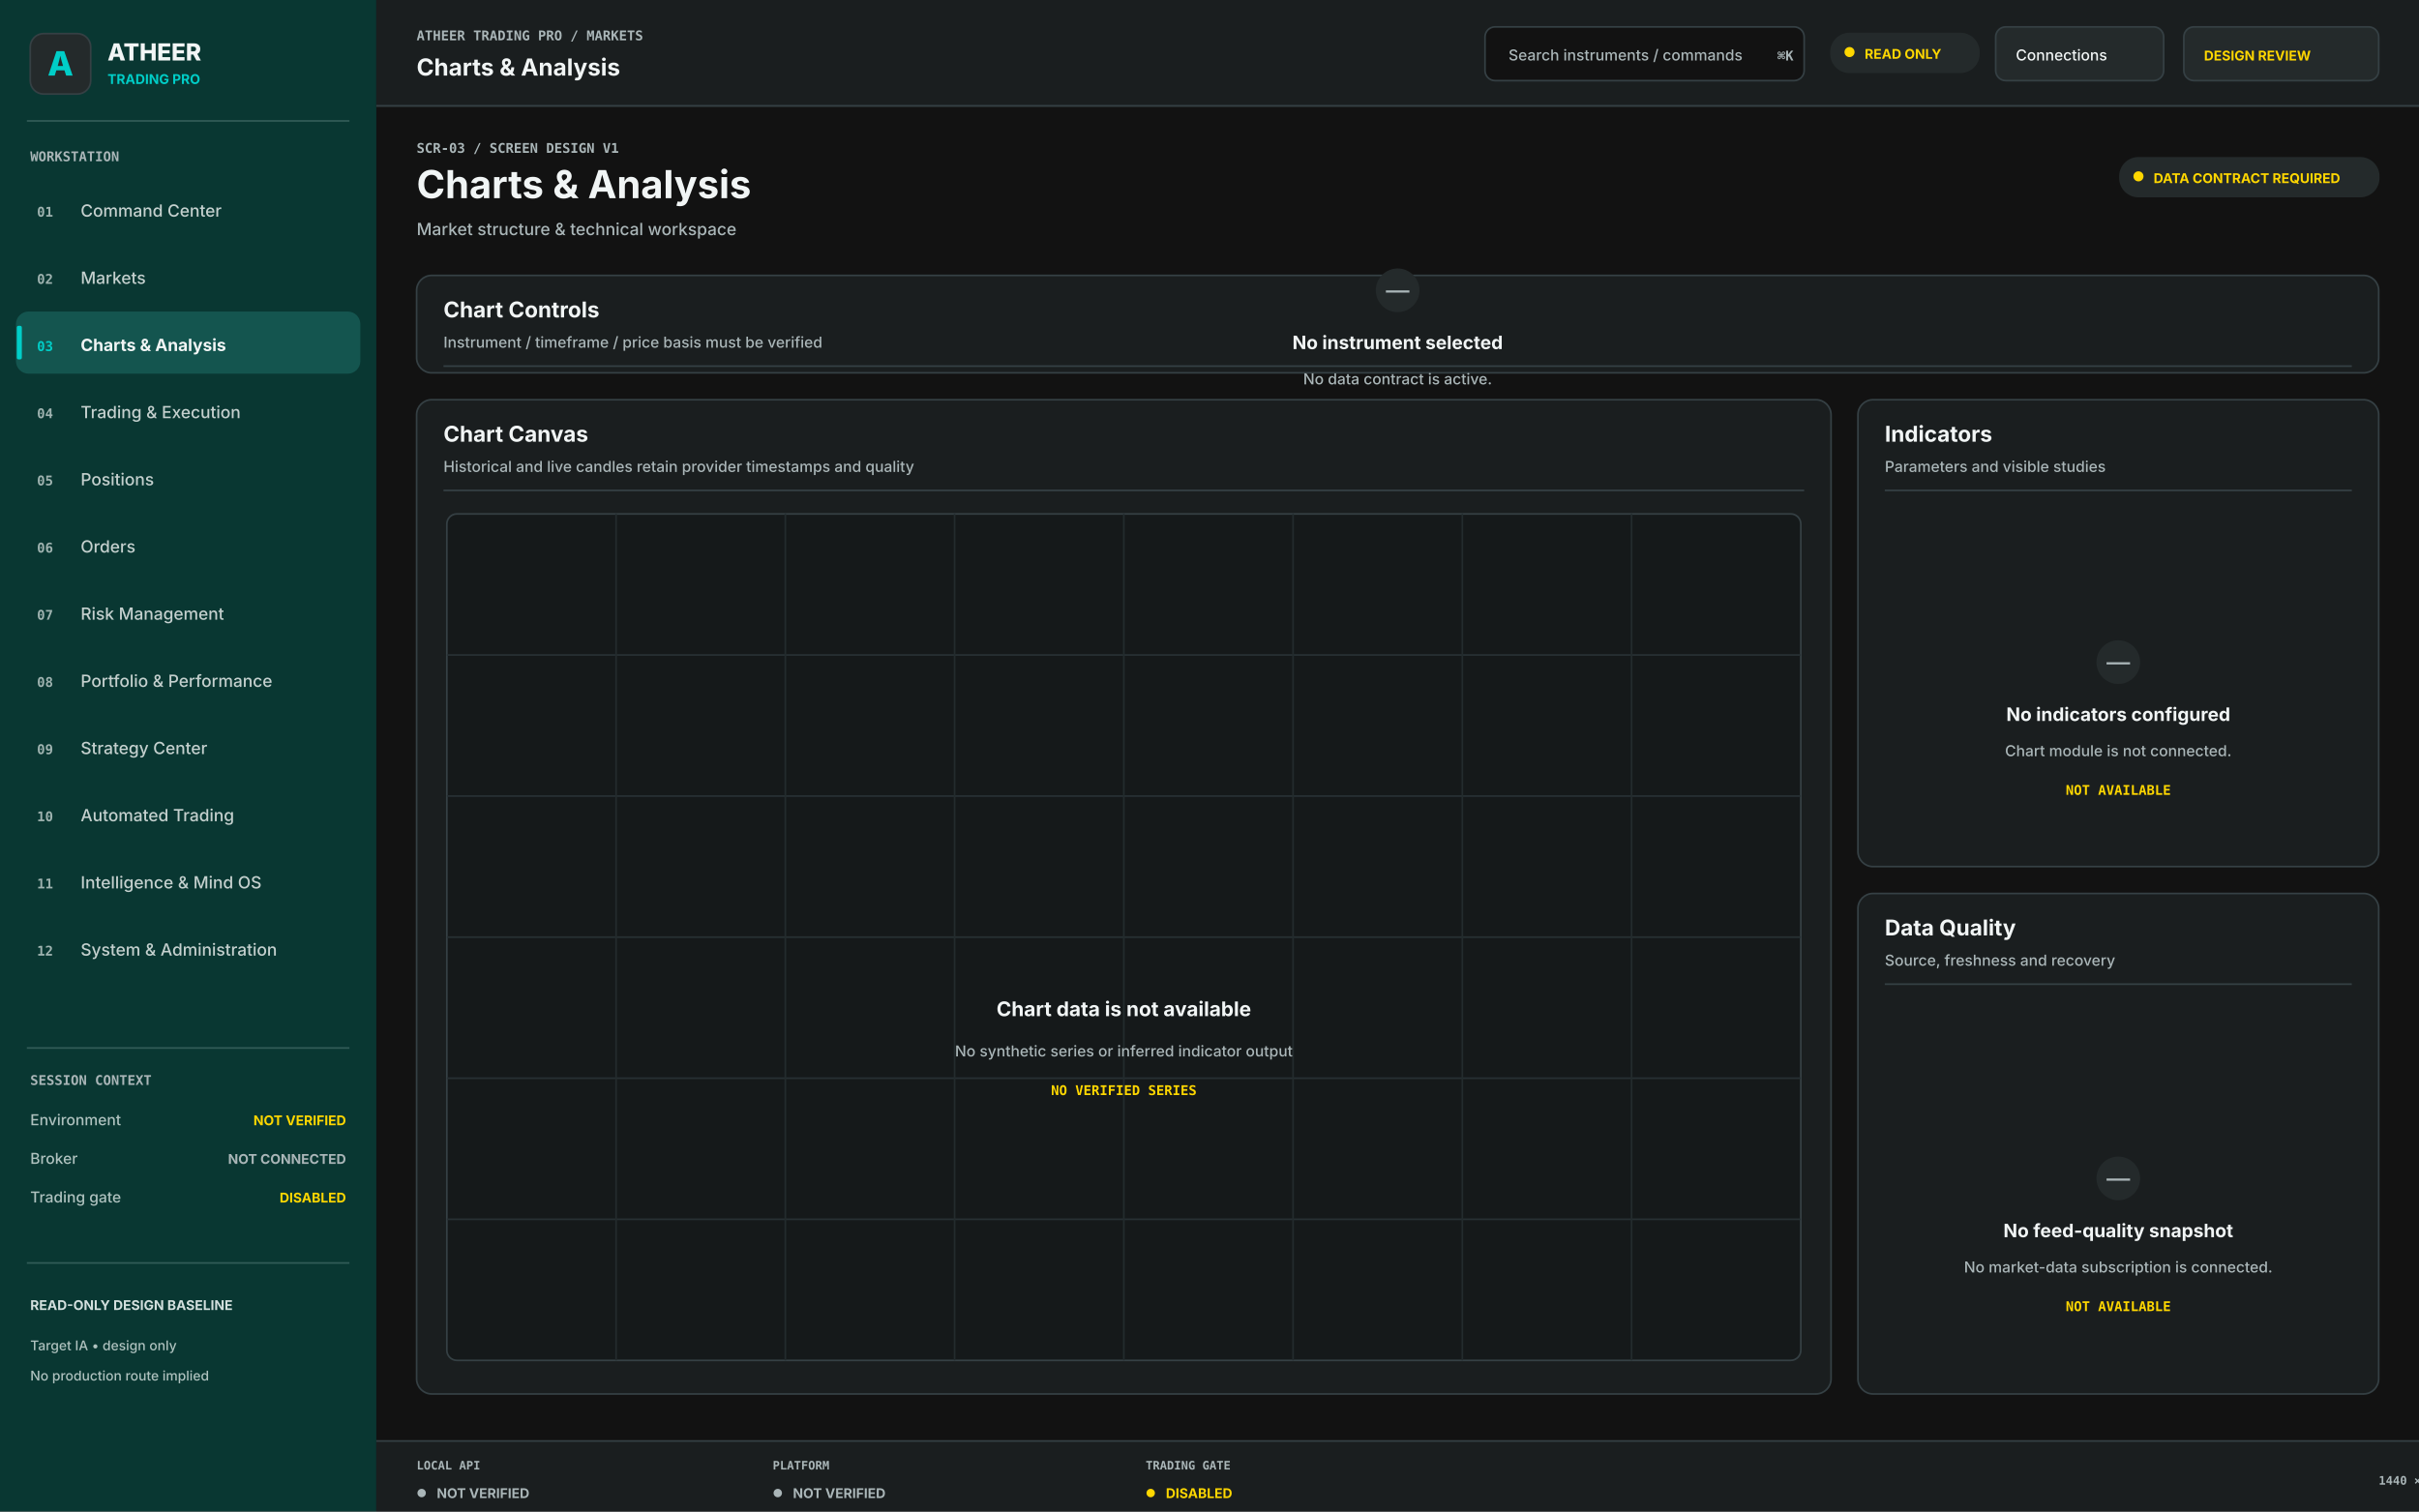
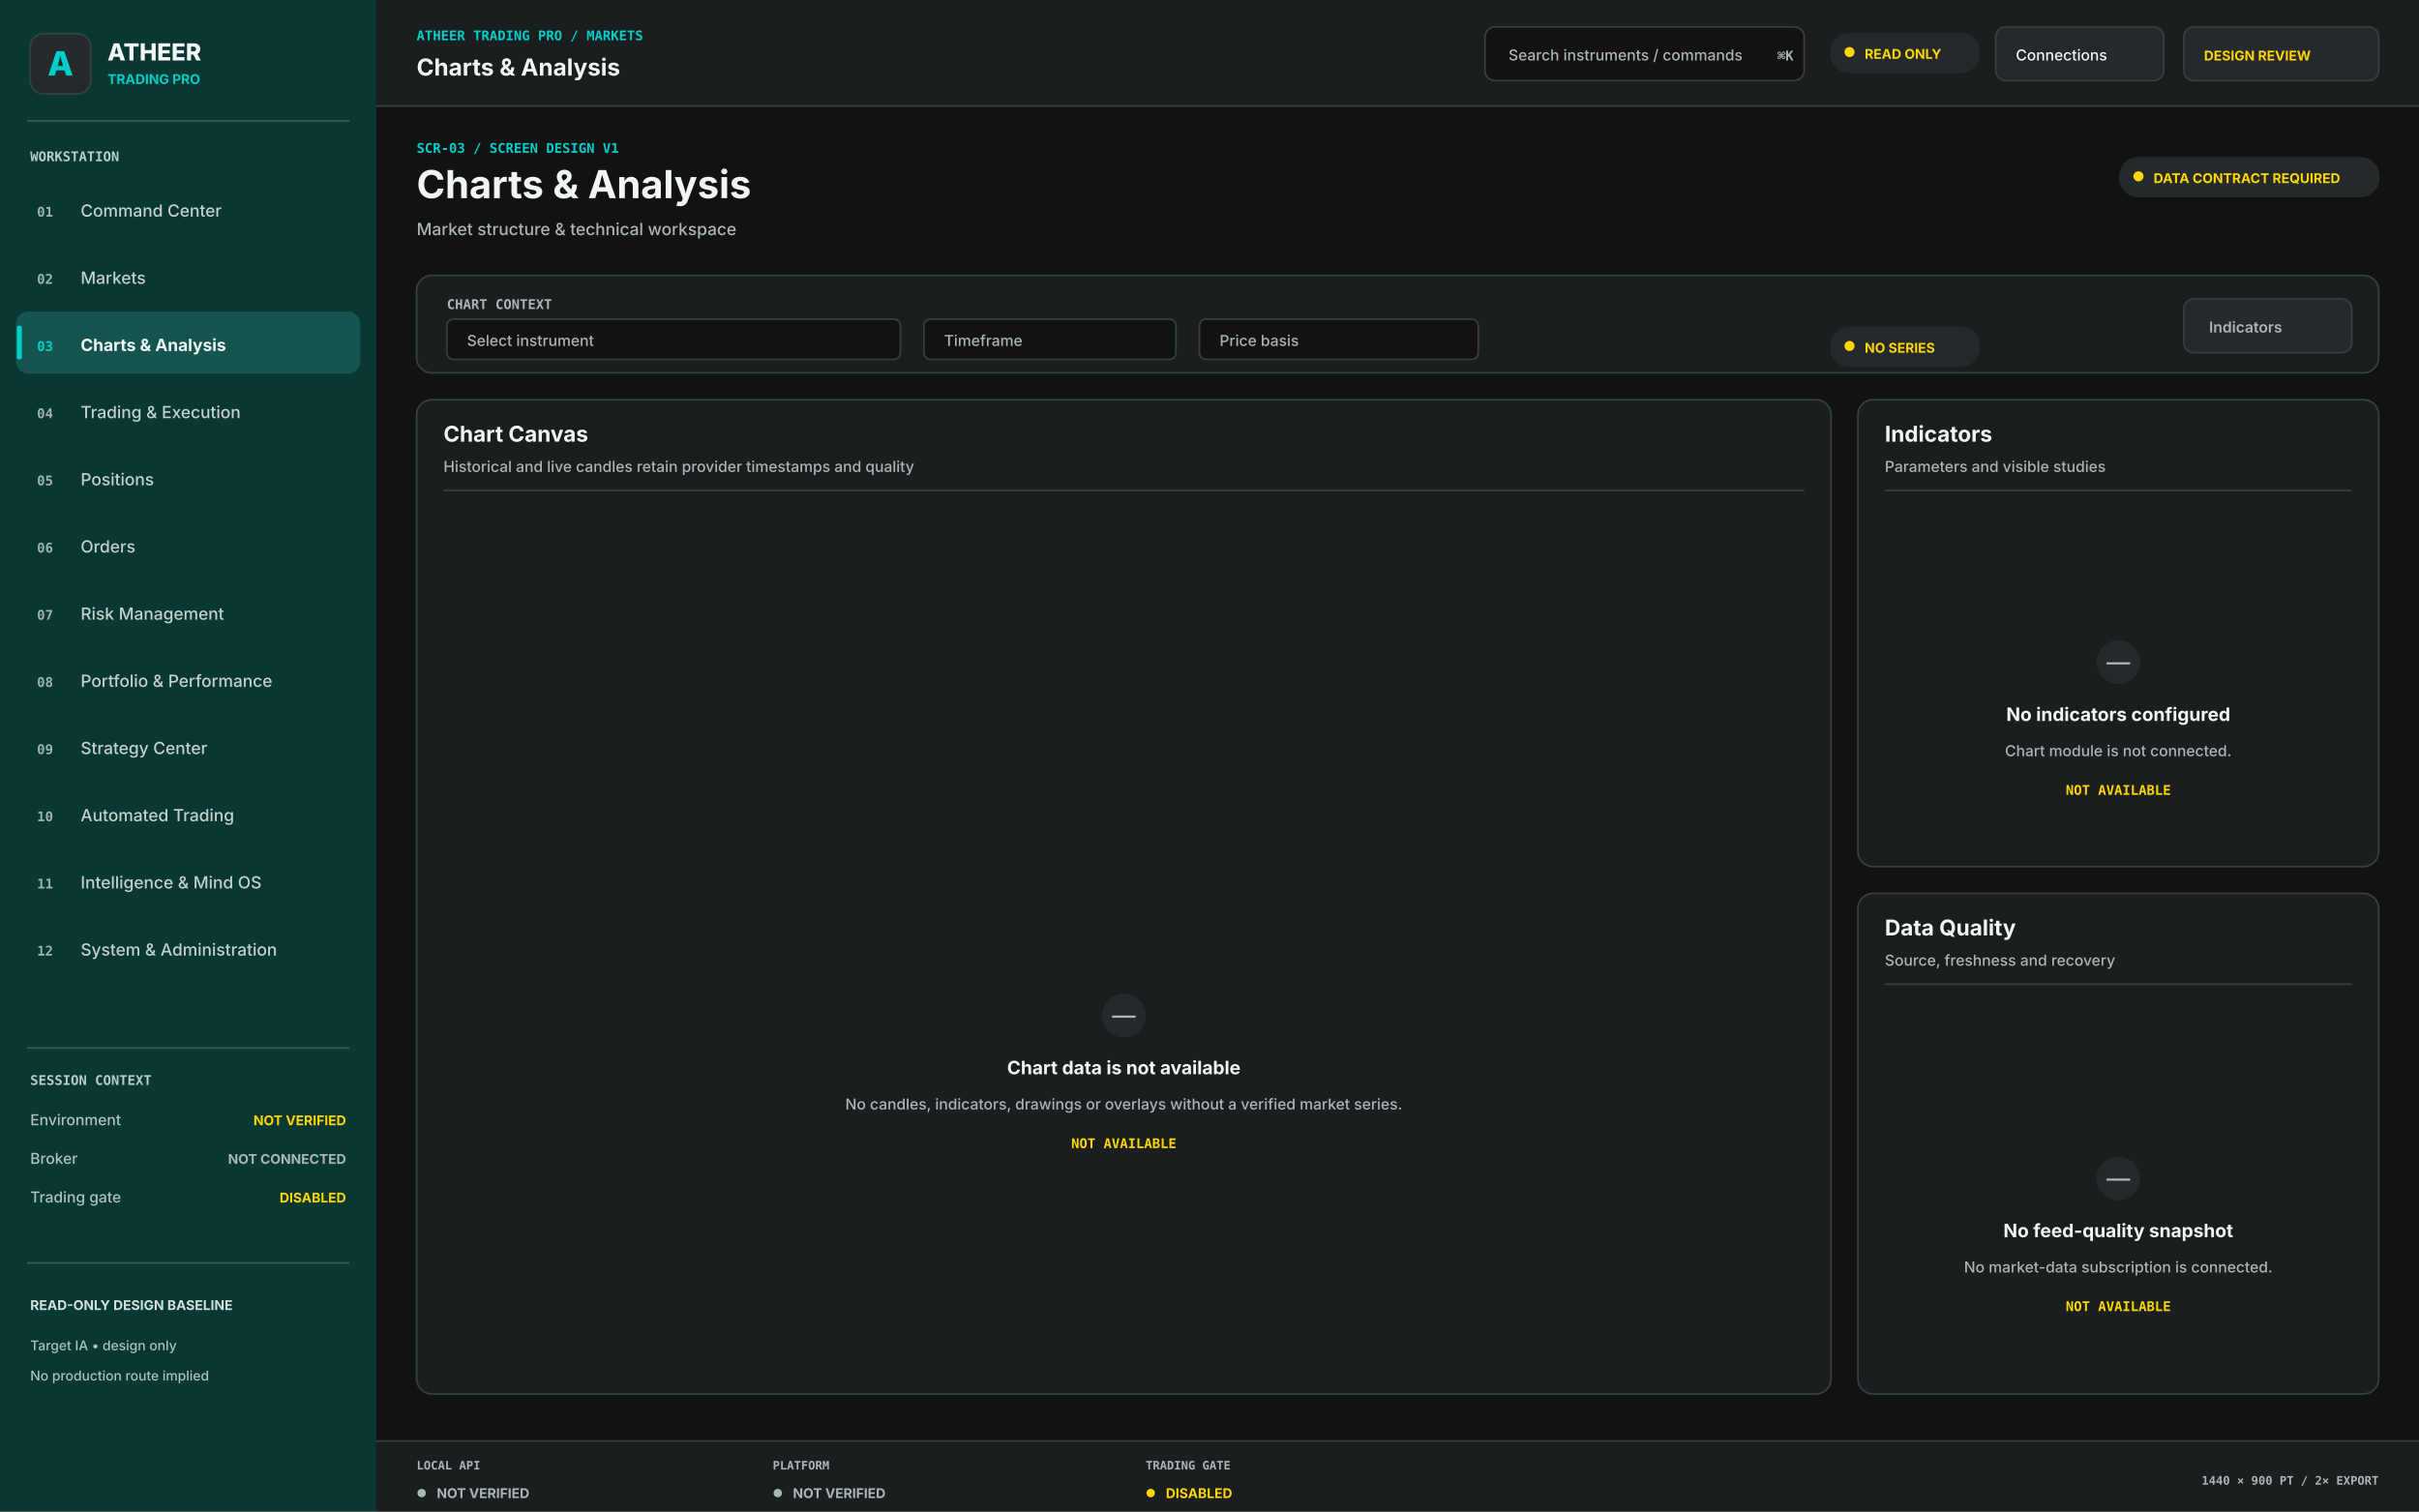
<svg xmlns="http://www.w3.org/2000/svg" width="2880" height="1800" viewBox="0 0 1440 900" role="img" aria-labelledby="design-title design-desc">
  <rect width="1440" height="900" fill="#121212" />
  <rect width="224" height="900" fill="#093732" />
-   <rect x="18" y="20" width="36" height="36" rx="8" fill="#242A2B" stroke="#354044" stroke-width="1" />
+   <rect x="18" y="20" width="36" height="36" rx="8" fill="#242A2B" stroke="#354044" />
  <text x="36" y="45" text-anchor="middle" fill="#00CEC8" font-family="SF Pro Display, -apple-system, BlinkMacSystemFont, Helvetica Neue, sans-serif" font-size="20" font-weight="800">A</text>
  <text x="64" y="36" text-anchor="start" fill="#F1F5F5" font-family="SF Pro Display, -apple-system, BlinkMacSystemFont, Helvetica Neue, sans-serif" font-size="14" font-weight="800">ATHEER</text>
  <text x="64" y="50" text-anchor="start" fill="#00CEC8" font-family="SF Pro Display, -apple-system, BlinkMacSystemFont, Helvetica Neue, sans-serif" font-size="8" font-weight="700">TRADING PRO</text>
  <line x1="16" y1="72" x2="208" y2="72" stroke="#315B57" />
-   <text x="18" y="96" text-anchor="start" fill="#AAB6B8" font-family="SF Mono, Menlo, monospace" font-size="8" font-weight="650">WORKSTATION</text>
+   <text x="18" y="96" text-anchor="start" fill="#B8CCCA" font-family="SF Mono, Menlo, monospace" font-size="8" font-weight="650">WORKSTATION</text>
  <text x="22" y="129" text-anchor="start" fill="#9FB3B0" font-family="SF Mono, Menlo, monospace" font-size="8" font-weight="650">01</text>
  <text x="48" y="129" text-anchor="start" fill="#C4D0CE" font-family="SF Pro Display, -apple-system, BlinkMacSystemFont, Helvetica Neue, sans-serif" font-size="10" font-weight="450">Command Center</text>
  <text x="22" y="169" text-anchor="start" fill="#9FB3B0" font-family="SF Mono, Menlo, monospace" font-size="8" font-weight="650">02</text>
  <text x="48" y="169" text-anchor="start" fill="#C4D0CE" font-family="SF Pro Display, -apple-system, BlinkMacSystemFont, Helvetica Neue, sans-serif" font-size="10" font-weight="450">Markets</text>
-   <rect x="10" y="186" width="204" height="36" rx="7" fill="#14554F" stroke="#14554F" stroke-width="1" />
+   <rect x="10" y="186" width="204" height="36" rx="7" fill="#14554F" stroke="#14554F" />
  <rect x="10" y="194" width="3" height="20" rx="1" fill="#00CEC8" />
  <text x="22" y="209" text-anchor="start" fill="#00CEC8" font-family="SF Mono, Menlo, monospace" font-size="8" font-weight="650">03</text>
  <text x="48" y="209" text-anchor="start" fill="#F1F5F5" font-family="SF Pro Display, -apple-system, BlinkMacSystemFont, Helvetica Neue, sans-serif" font-size="10" font-weight="650">Charts &amp; Analysis</text>
  <text x="22" y="249" text-anchor="start" fill="#9FB3B0" font-family="SF Mono, Menlo, monospace" font-size="8" font-weight="650">04</text>
  <text x="48" y="249" text-anchor="start" fill="#C4D0CE" font-family="SF Pro Display, -apple-system, BlinkMacSystemFont, Helvetica Neue, sans-serif" font-size="10" font-weight="450">Trading &amp; Execution</text>
  <text x="22" y="289" text-anchor="start" fill="#9FB3B0" font-family="SF Mono, Menlo, monospace" font-size="8" font-weight="650">05</text>
  <text x="48" y="289" text-anchor="start" fill="#C4D0CE" font-family="SF Pro Display, -apple-system, BlinkMacSystemFont, Helvetica Neue, sans-serif" font-size="10" font-weight="450">Positions</text>
  <text x="22" y="329" text-anchor="start" fill="#9FB3B0" font-family="SF Mono, Menlo, monospace" font-size="8" font-weight="650">06</text>
  <text x="48" y="329" text-anchor="start" fill="#C4D0CE" font-family="SF Pro Display, -apple-system, BlinkMacSystemFont, Helvetica Neue, sans-serif" font-size="10" font-weight="450">Orders</text>
  <text x="22" y="369" text-anchor="start" fill="#9FB3B0" font-family="SF Mono, Menlo, monospace" font-size="8" font-weight="650">07</text>
  <text x="48" y="369" text-anchor="start" fill="#C4D0CE" font-family="SF Pro Display, -apple-system, BlinkMacSystemFont, Helvetica Neue, sans-serif" font-size="10" font-weight="450">Risk Management</text>
  <text x="22" y="409" text-anchor="start" fill="#9FB3B0" font-family="SF Mono, Menlo, monospace" font-size="8" font-weight="650">08</text>
  <text x="48" y="409" text-anchor="start" fill="#C4D0CE" font-family="SF Pro Display, -apple-system, BlinkMacSystemFont, Helvetica Neue, sans-serif" font-size="10" font-weight="450">Portfolio &amp; Performance</text>
  <text x="22" y="449" text-anchor="start" fill="#9FB3B0" font-family="SF Mono, Menlo, monospace" font-size="8" font-weight="650">09</text>
  <text x="48" y="449" text-anchor="start" fill="#C4D0CE" font-family="SF Pro Display, -apple-system, BlinkMacSystemFont, Helvetica Neue, sans-serif" font-size="10" font-weight="450">Strategy Center</text>
  <text x="22" y="489" text-anchor="start" fill="#9FB3B0" font-family="SF Mono, Menlo, monospace" font-size="8" font-weight="650">10</text>
  <text x="48" y="489" text-anchor="start" fill="#C4D0CE" font-family="SF Pro Display, -apple-system, BlinkMacSystemFont, Helvetica Neue, sans-serif" font-size="10" font-weight="450">Automated Trading</text>
  <text x="22" y="529" text-anchor="start" fill="#9FB3B0" font-family="SF Mono, Menlo, monospace" font-size="8" font-weight="650">11</text>
  <text x="48" y="529" text-anchor="start" fill="#C4D0CE" font-family="SF Pro Display, -apple-system, BlinkMacSystemFont, Helvetica Neue, sans-serif" font-size="10" font-weight="450">Intelligence &amp; Mind OS</text>
  <text x="22" y="569" text-anchor="start" fill="#9FB3B0" font-family="SF Mono, Menlo, monospace" font-size="8" font-weight="650">12</text>
  <text x="48" y="569" text-anchor="start" fill="#C4D0CE" font-family="SF Pro Display, -apple-system, BlinkMacSystemFont, Helvetica Neue, sans-serif" font-size="10" font-weight="450">System &amp; Administration</text>
  <line x1="16" y1="624" x2="208" y2="624" stroke="#315B57" />
-   <text x="18" y="646" text-anchor="start" fill="#AAB6B8" font-family="SF Mono, Menlo, monospace" font-size="8" font-weight="650">SESSION CONTEXT</text>
+   <text x="18" y="646" text-anchor="start" fill="#B8CCCA" font-family="SF Mono, Menlo, monospace" font-size="8" font-weight="650">SESSION CONTEXT</text>
  <text x="18" y="670" text-anchor="start" fill="#AFC2BF" font-family="SF Pro Display, -apple-system, BlinkMacSystemFont, Helvetica Neue, sans-serif" font-size="9" font-weight="500">Environment</text>
  <text x="206" y="670" text-anchor="end" fill="#FFD700" font-family="SF Pro Display, -apple-system, BlinkMacSystemFont, Helvetica Neue, sans-serif" font-size="8" font-weight="650">NOT VERIFIED</text>
  <text x="18" y="693" text-anchor="start" fill="#AFC2BF" font-family="SF Pro Display, -apple-system, BlinkMacSystemFont, Helvetica Neue, sans-serif" font-size="9" font-weight="500">Broker</text>
  <text x="206" y="693" text-anchor="end" fill="#AAB6B8" font-family="SF Pro Display, -apple-system, BlinkMacSystemFont, Helvetica Neue, sans-serif" font-size="8" font-weight="650">NOT CONNECTED</text>
  <text x="18" y="716" text-anchor="start" fill="#AFC2BF" font-family="SF Pro Display, -apple-system, BlinkMacSystemFont, Helvetica Neue, sans-serif" font-size="9" font-weight="500">Trading gate</text>
  <text x="206" y="716" text-anchor="end" fill="#FFD700" font-family="SF Pro Display, -apple-system, BlinkMacSystemFont, Helvetica Neue, sans-serif" font-size="8" font-weight="650">DISABLED</text>
  <line x1="16" y1="752" x2="208" y2="752" stroke="#315B57" />
  <text x="18" y="780" text-anchor="start" fill="#D3E0DE" font-family="SF Pro Display, -apple-system, BlinkMacSystemFont, Helvetica Neue, sans-serif" font-size="8" font-weight="650">READ-ONLY DESIGN BASELINE</text>
  <text x="18" y="804" text-anchor="start" fill="#AFC2BF" font-family="SF Pro Display, -apple-system, BlinkMacSystemFont, Helvetica Neue, sans-serif" font-size="8" font-weight="500">Target IA • design only</text>
  <text x="18" y="822" text-anchor="start" fill="#AFC2BF" font-family="SF Pro Display, -apple-system, BlinkMacSystemFont, Helvetica Neue, sans-serif" font-size="8" font-weight="500">No production route implied</text>
  <rect x="224" width="1216" height="64" fill="#1A1E1F" />
  <line x1="224" y1="63" x2="1440" y2="63" stroke="#354044" />
-   <text x="248" y="24" text-anchor="start" fill="#AAB6B8" font-family="SF Mono, Menlo, monospace" font-size="8" font-weight="650">ATHEER TRADING PRO  /  MARKETS</text>
+   <text x="248" y="24" text-anchor="start" fill="#00CEC8" font-family="SF Mono, Menlo, monospace" font-size="8" font-weight="650">ATHEER TRADING PRO  /  MARKETS</text>
  <text x="248" y="45" text-anchor="start" fill="#F1F5F5" font-family="SF Pro Display, -apple-system, BlinkMacSystemFont, Helvetica Neue, sans-serif" font-size="14" font-weight="650">Charts &amp; Analysis</text>
-   <rect x="884" y="16" width="190" height="32" rx="6" fill="#121212" stroke="#354044" stroke-width="1" />
+   <rect x="884" y="16" width="190" height="32" rx="6" fill="#121212" stroke="#354044" />
  <text x="898" y="36" text-anchor="start" fill="#AAB6B8" font-family="SF Pro Display, -apple-system, BlinkMacSystemFont, Helvetica Neue, sans-serif" font-size="9" font-weight="500">Search instruments / commands</text>
  <text x="1058" y="36" text-anchor="start" fill="#AAB6B8" font-family="SF Mono, Menlo, monospace" font-size="8" font-weight="650">⌘K</text>
-   <rect x="1090" y="20" width="88" height="23" rx="11" fill="#242A2B" stroke="#242A2B" stroke-width="1" />
+   <rect x="1090" y="20" width="88" height="23" rx="11" fill="#242A2B" stroke="#242A2B" />
  <circle cx="1101" cy="31" r="3" fill="#FFD700" />
  <text x="1110" y="35" text-anchor="start" fill="#FFD700" font-family="SF Pro Display, -apple-system, BlinkMacSystemFont, Helvetica Neue, sans-serif" font-size="8" font-weight="700">READ ONLY</text>
-   <rect x="1188" y="16" width="100" height="32" rx="6" fill="#242A2B" stroke="#354044" stroke-width="1" />
+   <rect x="1188" y="16" width="100" height="32" rx="6" fill="#242A2B" stroke="#354044" />
  <text x="1200" y="36" text-anchor="start" fill="#F1F5F5" font-family="SF Pro Display, -apple-system, BlinkMacSystemFont, Helvetica Neue, sans-serif" font-size="9" font-weight="500">Connections</text>
-   <rect x="1300" y="16" width="116" height="32" rx="6" fill="#242A2B" stroke="#354044" stroke-width="1" />
+   <rect x="1300" y="16" width="116" height="32" rx="6" fill="#242A2B" stroke="#354044" />
  <text x="1312" y="36" text-anchor="start" fill="#FFD700" font-family="SF Pro Display, -apple-system, BlinkMacSystemFont, Helvetica Neue, sans-serif" font-size="8" font-weight="700">DESIGN REVIEW</text>
-   <text x="248" y="91" text-anchor="start" fill="#AAB6B8" font-family="SF Mono, Menlo, monospace" font-size="8" font-weight="650">SCR-03  /  SCREEN DESIGN V1</text>
+   <text x="248" y="91" text-anchor="start" fill="#00CEC8" font-family="SF Mono, Menlo, monospace" font-size="8" font-weight="650">SCR-03  /  SCREEN DESIGN V1</text>
  <text x="248" y="118" text-anchor="start" fill="#F1F5F5" font-family="SF Pro Display, -apple-system, BlinkMacSystemFont, Helvetica Neue, sans-serif" font-size="23" font-weight="750">Charts &amp; Analysis</text>
  <text x="248" y="140" text-anchor="start" fill="#AAB6B8" font-family="SF Pro Display, -apple-system, BlinkMacSystemFont, Helvetica Neue, sans-serif" font-size="10" font-weight="500">Market structure &amp; technical workspace</text>
-   <rect x="1262" y="94" width="154" height="23" rx="11" fill="#242A2B" stroke="#242A2B" stroke-width="1" />
+   <rect x="1262" y="94" width="154" height="23" rx="11" fill="#242A2B" stroke="#242A2B" />
  <circle cx="1273" cy="105" r="3" fill="#FFD700" />
  <text x="1282" y="109" text-anchor="start" fill="#FFD700" font-family="SF Pro Display, -apple-system, BlinkMacSystemFont, Helvetica Neue, sans-serif" font-size="8" font-weight="700">DATA CONTRACT REQUIRED</text>
  <rect x="224" y="858" width="1216" height="42" fill="#1A1E1F" />
  <line x1="224" y1="858" x2="1440" y2="858" stroke="#354044" />
  <text x="248" y="875" text-anchor="start" fill="#AAB6B8" font-family="SF Mono, Menlo, monospace" font-size="7" font-weight="650">LOCAL API</text>
  <circle cx="251" cy="889" r="2.5" fill="#AAB6B8" />
  <text x="260" y="892" text-anchor="start" fill="#AAB6B8" font-family="SF Pro Display, -apple-system, BlinkMacSystemFont, Helvetica Neue, sans-serif" font-size="8" font-weight="650">NOT VERIFIED</text>
  <text x="460" y="875" text-anchor="start" fill="#AAB6B8" font-family="SF Mono, Menlo, monospace" font-size="7" font-weight="650">PLATFORM</text>
  <circle cx="463" cy="889" r="2.5" fill="#AAB6B8" />
  <text x="472" y="892" text-anchor="start" fill="#AAB6B8" font-family="SF Pro Display, -apple-system, BlinkMacSystemFont, Helvetica Neue, sans-serif" font-size="8" font-weight="650">NOT VERIFIED</text>
  <text x="682" y="875" text-anchor="start" fill="#AAB6B8" font-family="SF Mono, Menlo, monospace" font-size="7" font-weight="650">TRADING GATE</text>
  <circle cx="685" cy="889" r="2.5" fill="#FFD700" />
  <text x="694" y="892" text-anchor="start" fill="#FFD700" font-family="SF Pro Display, -apple-system, BlinkMacSystemFont, Helvetica Neue, sans-serif" font-size="8" font-weight="650">DISABLED</text>
-   <text x="1416" y="884" text-anchor="start" fill="#AAB6B8" font-family="SF Mono, Menlo, monospace" font-size="7" font-weight="650">1440 × 900 PT / 2× EXPORT</text>
-   <rect x="248" y="164" width="1168" height="58" rx="9" fill="#1A1E1F" stroke="#354044" stroke-width="1" />
-   <text x="264" y="189" text-anchor="start" fill="#F1F5F5" font-family="SF Pro Display, -apple-system, BlinkMacSystemFont, Helvetica Neue, sans-serif" font-size="13" font-weight="650">Chart Controls</text>
-   <text x="264" y="207" text-anchor="start" fill="#AAB6B8" font-family="SF Pro Display, -apple-system, BlinkMacSystemFont, Helvetica Neue, sans-serif" font-size="9" font-weight="500">Instrument / timeframe / price basis must be verified</text>
-   <line x1="264" y1="218" x2="1400" y2="218" stroke="#354044" />
-   <circle cx="832" cy="172.86" r="13" fill="#242A2B" />
-   <text x="832" y="177.86" text-anchor="middle" fill="#AAB6B8" font-family="SF Pro Display, -apple-system, BlinkMacSystemFont, Helvetica Neue, sans-serif" font-size="14" font-weight="500">—</text>
-   <text x="832" y="207.86" text-anchor="middle" fill="#F1F5F5" font-family="SF Pro Display, -apple-system, BlinkMacSystemFont, Helvetica Neue, sans-serif" font-size="11" font-weight="650">No instrument selected</text>
-   <text x="832" y="228.86" text-anchor="middle" fill="#AAB6B8" font-family="SF Pro Display, -apple-system, BlinkMacSystemFont, Helvetica Neue, sans-serif" font-size="9" font-weight="450">No data contract is active.</text>
-   <text x="832" y="251.86" text-anchor="middle" fill="#FFD700" font-family="SF Mono, Menlo, monospace" font-size="8" font-weight="700">NO SERIES</text>
-   <rect x="248" y="238" width="842" height="592" rx="9" fill="#1A1E1F" stroke="#354044" stroke-width="1" />
+   <text x="1416" y="884" text-anchor="end" fill="#AAB6B8" font-family="SF Mono, Menlo, monospace" font-size="7" font-weight="650">1440 × 900 PT / 2× EXPORT</text>
+   <rect x="248" y="164" width="1168" height="58" rx="9" fill="#1A1E1F" stroke="#354044" />
+   <text x="266" y="184" text-anchor="start" fill="#AAB6B8" font-family="SF Mono, Menlo, monospace" font-size="8" font-weight="650">CHART CONTEXT</text>
+   <rect x="266" y="190" width="270" height="24" rx="4" fill="#121212" stroke="#354044" />
+   <text x="278" y="206" text-anchor="start" fill="#AAB6B8" font-family="SF Pro Display, -apple-system, BlinkMacSystemFont, Helvetica Neue, sans-serif" font-size="9" font-weight="500">Select instrument</text>
+   <rect x="550" y="190" width="150" height="24" rx="4" fill="#121212" stroke="#354044" />
+   <text x="562" y="206" text-anchor="start" fill="#AAB6B8" font-family="SF Pro Display, -apple-system, BlinkMacSystemFont, Helvetica Neue, sans-serif" font-size="9" font-weight="500">Timeframe</text>
+   <rect x="714" y="190" width="166" height="24" rx="4" fill="#121212" stroke="#354044" />
+   <text x="726" y="206" text-anchor="start" fill="#AAB6B8" font-family="SF Pro Display, -apple-system, BlinkMacSystemFont, Helvetica Neue, sans-serif" font-size="9" font-weight="500">Price basis</text>
+   <rect x="1090" y="195" width="88" height="23" rx="11" fill="#242A2B" stroke="#242A2B" />
+   <circle cx="1101" cy="206" r="3" fill="#FFD700" />
+   <text x="1110" y="210" text-anchor="start" fill="#FFD700" font-family="SF Pro Display, -apple-system, BlinkMacSystemFont, Helvetica Neue, sans-serif" font-size="8" font-weight="700">NO SERIES</text>
+   <rect x="1300" y="178" width="100" height="32" rx="6" fill="#242A2B" stroke="#354044" />
+   <text x="1315" y="198" text-anchor="start" fill="#AAB6B8" font-family="SF Pro Display, -apple-system, BlinkMacSystemFont, Helvetica Neue, sans-serif" font-size="9" font-weight="600">Indicators</text>
+   <rect x="248" y="238" width="842" height="592" rx="9" fill="#1A1E1F" stroke="#354044" />
  <text x="264" y="263" text-anchor="start" fill="#F1F5F5" font-family="SF Pro Display, -apple-system, BlinkMacSystemFont, Helvetica Neue, sans-serif" font-size="13" font-weight="650">Chart Canvas</text>
  <text x="264" y="281" text-anchor="start" fill="#AAB6B8" font-family="SF Pro Display, -apple-system, BlinkMacSystemFont, Helvetica Neue, sans-serif" font-size="9" font-weight="500">Historical and live candles retain provider timestamps and quality</text>
  <line x1="264" y1="292" x2="1074" y2="292" stroke="#354044" />
-   <rect x="266" y="306" width="806" height="504" rx="6" fill="#15191A" stroke="#354044" stroke-width="1" />
-   <line x1="266" y1="390" x2="1072" y2="390" stroke="#273033" />
-   <line x1="266" y1="474" x2="1072" y2="474" stroke="#273033" />
-   <line x1="266" y1="558" x2="1072" y2="558" stroke="#273033" />
-   <line x1="266" y1="642" x2="1072" y2="642" stroke="#273033" />
-   <line x1="266" y1="726" x2="1072" y2="726" stroke="#273033" />
-   <line x1="366.75" y1="306" x2="366.75" y2="810" stroke="#232B2D" />
-   <line x1="467.5" y1="306" x2="467.5" y2="810" stroke="#232B2D" />
-   <line x1="568.25" y1="306" x2="568.25" y2="810" stroke="#232B2D" />
-   <line x1="669" y1="306" x2="669" y2="810" stroke="#232B2D" />
-   <line x1="769.75" y1="306" x2="769.75" y2="810" stroke="#232B2D" />
-   <line x1="870.5" y1="306" x2="870.5" y2="810" stroke="#232B2D" />
-   <line x1="971.25" y1="306" x2="971.25" y2="810" stroke="#232B2D" />
-   <text x="669" y="605.04" text-anchor="middle" fill="#F1F5F5" font-family="SF Pro Display, -apple-system, BlinkMacSystemFont, Helvetica Neue, sans-serif" font-size="12" font-weight="650">Chart data is not available</text>
-   <text x="669" y="629.04" text-anchor="middle" fill="#AAB6B8" font-family="SF Pro Display, -apple-system, BlinkMacSystemFont, Helvetica Neue, sans-serif" font-size="9" font-weight="450">No synthetic series or inferred indicator output</text>
-   <text x="669" y="652.04" text-anchor="middle" fill="#FFD700" font-family="SF Mono, Menlo, monospace" font-size="8" font-weight="700">NO VERIFIED SERIES</text>
-   <rect x="1106" y="238" width="310" height="278" rx="9" fill="#1A1E1F" stroke="#354044" stroke-width="1" />
+   <circle cx="669" cy="604.64" r="13" fill="#242A2B" />
+   <text x="669" y="609.64" text-anchor="middle" fill="#AAB6B8" font-family="SF Pro Display, -apple-system, BlinkMacSystemFont, Helvetica Neue, sans-serif" font-size="14" font-weight="500">—</text>
+   <text x="669" y="639.64" text-anchor="middle" fill="#F1F5F5" font-family="SF Pro Display, -apple-system, BlinkMacSystemFont, Helvetica Neue, sans-serif" font-size="11" font-weight="650">Chart data is not available</text>
+   <text x="669" y="660.64" text-anchor="middle" fill="#AAB6B8" font-family="SF Pro Display, -apple-system, BlinkMacSystemFont, Helvetica Neue, sans-serif" font-size="9" font-weight="450">No candles, indicators, drawings or overlays without a verified market series.</text>
+   <text x="669" y="683.64" text-anchor="middle" fill="#FFD700" font-family="SF Mono, Menlo, monospace" font-size="8" font-weight="700">NOT AVAILABLE</text>
+   <rect x="1106" y="238" width="310" height="278" rx="9" fill="#1A1E1F" stroke="#354044" />
  <text x="1122" y="263" text-anchor="start" fill="#F1F5F5" font-family="SF Pro Display, -apple-system, BlinkMacSystemFont, Helvetica Neue, sans-serif" font-size="13" font-weight="650">Indicators</text>
  <text x="1122" y="281" text-anchor="start" fill="#AAB6B8" font-family="SF Pro Display, -apple-system, BlinkMacSystemFont, Helvetica Neue, sans-serif" font-size="9" font-weight="500">Parameters and visible studies</text>
  <line x1="1122" y1="292" x2="1400" y2="292" stroke="#354044" />
  <circle cx="1261" cy="394.26" r="13" fill="#242A2B" />
  <text x="1261" y="399.26" text-anchor="middle" fill="#AAB6B8" font-family="SF Pro Display, -apple-system, BlinkMacSystemFont, Helvetica Neue, sans-serif" font-size="14" font-weight="500">—</text>
  <text x="1261" y="429.26" text-anchor="middle" fill="#F1F5F5" font-family="SF Pro Display, -apple-system, BlinkMacSystemFont, Helvetica Neue, sans-serif" font-size="11" font-weight="650">No indicators configured</text>
  <text x="1261" y="450.26" text-anchor="middle" fill="#AAB6B8" font-family="SF Pro Display, -apple-system, BlinkMacSystemFont, Helvetica Neue, sans-serif" font-size="9" font-weight="450">Chart module is not connected.</text>
  <text x="1261" y="473.26" text-anchor="middle" fill="#FFD700" font-family="SF Mono, Menlo, monospace" font-size="8" font-weight="700">NOT AVAILABLE</text>
-   <rect x="1106" y="532" width="310" height="298" rx="9" fill="#1A1E1F" stroke="#354044" stroke-width="1" />
+   <rect x="1106" y="532" width="310" height="298" rx="9" fill="#1A1E1F" stroke="#354044" />
  <text x="1122" y="557" text-anchor="start" fill="#F1F5F5" font-family="SF Pro Display, -apple-system, BlinkMacSystemFont, Helvetica Neue, sans-serif" font-size="13" font-weight="650">Data Quality</text>
  <text x="1122" y="575" text-anchor="start" fill="#AAB6B8" font-family="SF Pro Display, -apple-system, BlinkMacSystemFont, Helvetica Neue, sans-serif" font-size="9" font-weight="500">Source, freshness and recovery</text>
  <line x1="1122" y1="586" x2="1400" y2="586" stroke="#354044" />
  <circle cx="1261" cy="701.66" r="13" fill="#242A2B" />
  <text x="1261" y="706.66" text-anchor="middle" fill="#AAB6B8" font-family="SF Pro Display, -apple-system, BlinkMacSystemFont, Helvetica Neue, sans-serif" font-size="14" font-weight="500">—</text>
  <text x="1261" y="736.66" text-anchor="middle" fill="#F1F5F5" font-family="SF Pro Display, -apple-system, BlinkMacSystemFont, Helvetica Neue, sans-serif" font-size="11" font-weight="650">No feed-quality snapshot</text>
  <text x="1261" y="757.66" text-anchor="middle" fill="#AAB6B8" font-family="SF Pro Display, -apple-system, BlinkMacSystemFont, Helvetica Neue, sans-serif" font-size="9" font-weight="450">No market-data subscription is connected.</text>
  <text x="1261" y="780.66" text-anchor="middle" fill="#FFD700" font-family="SF Mono, Menlo, monospace" font-size="8" font-weight="700">NOT AVAILABLE</text>
</svg>
